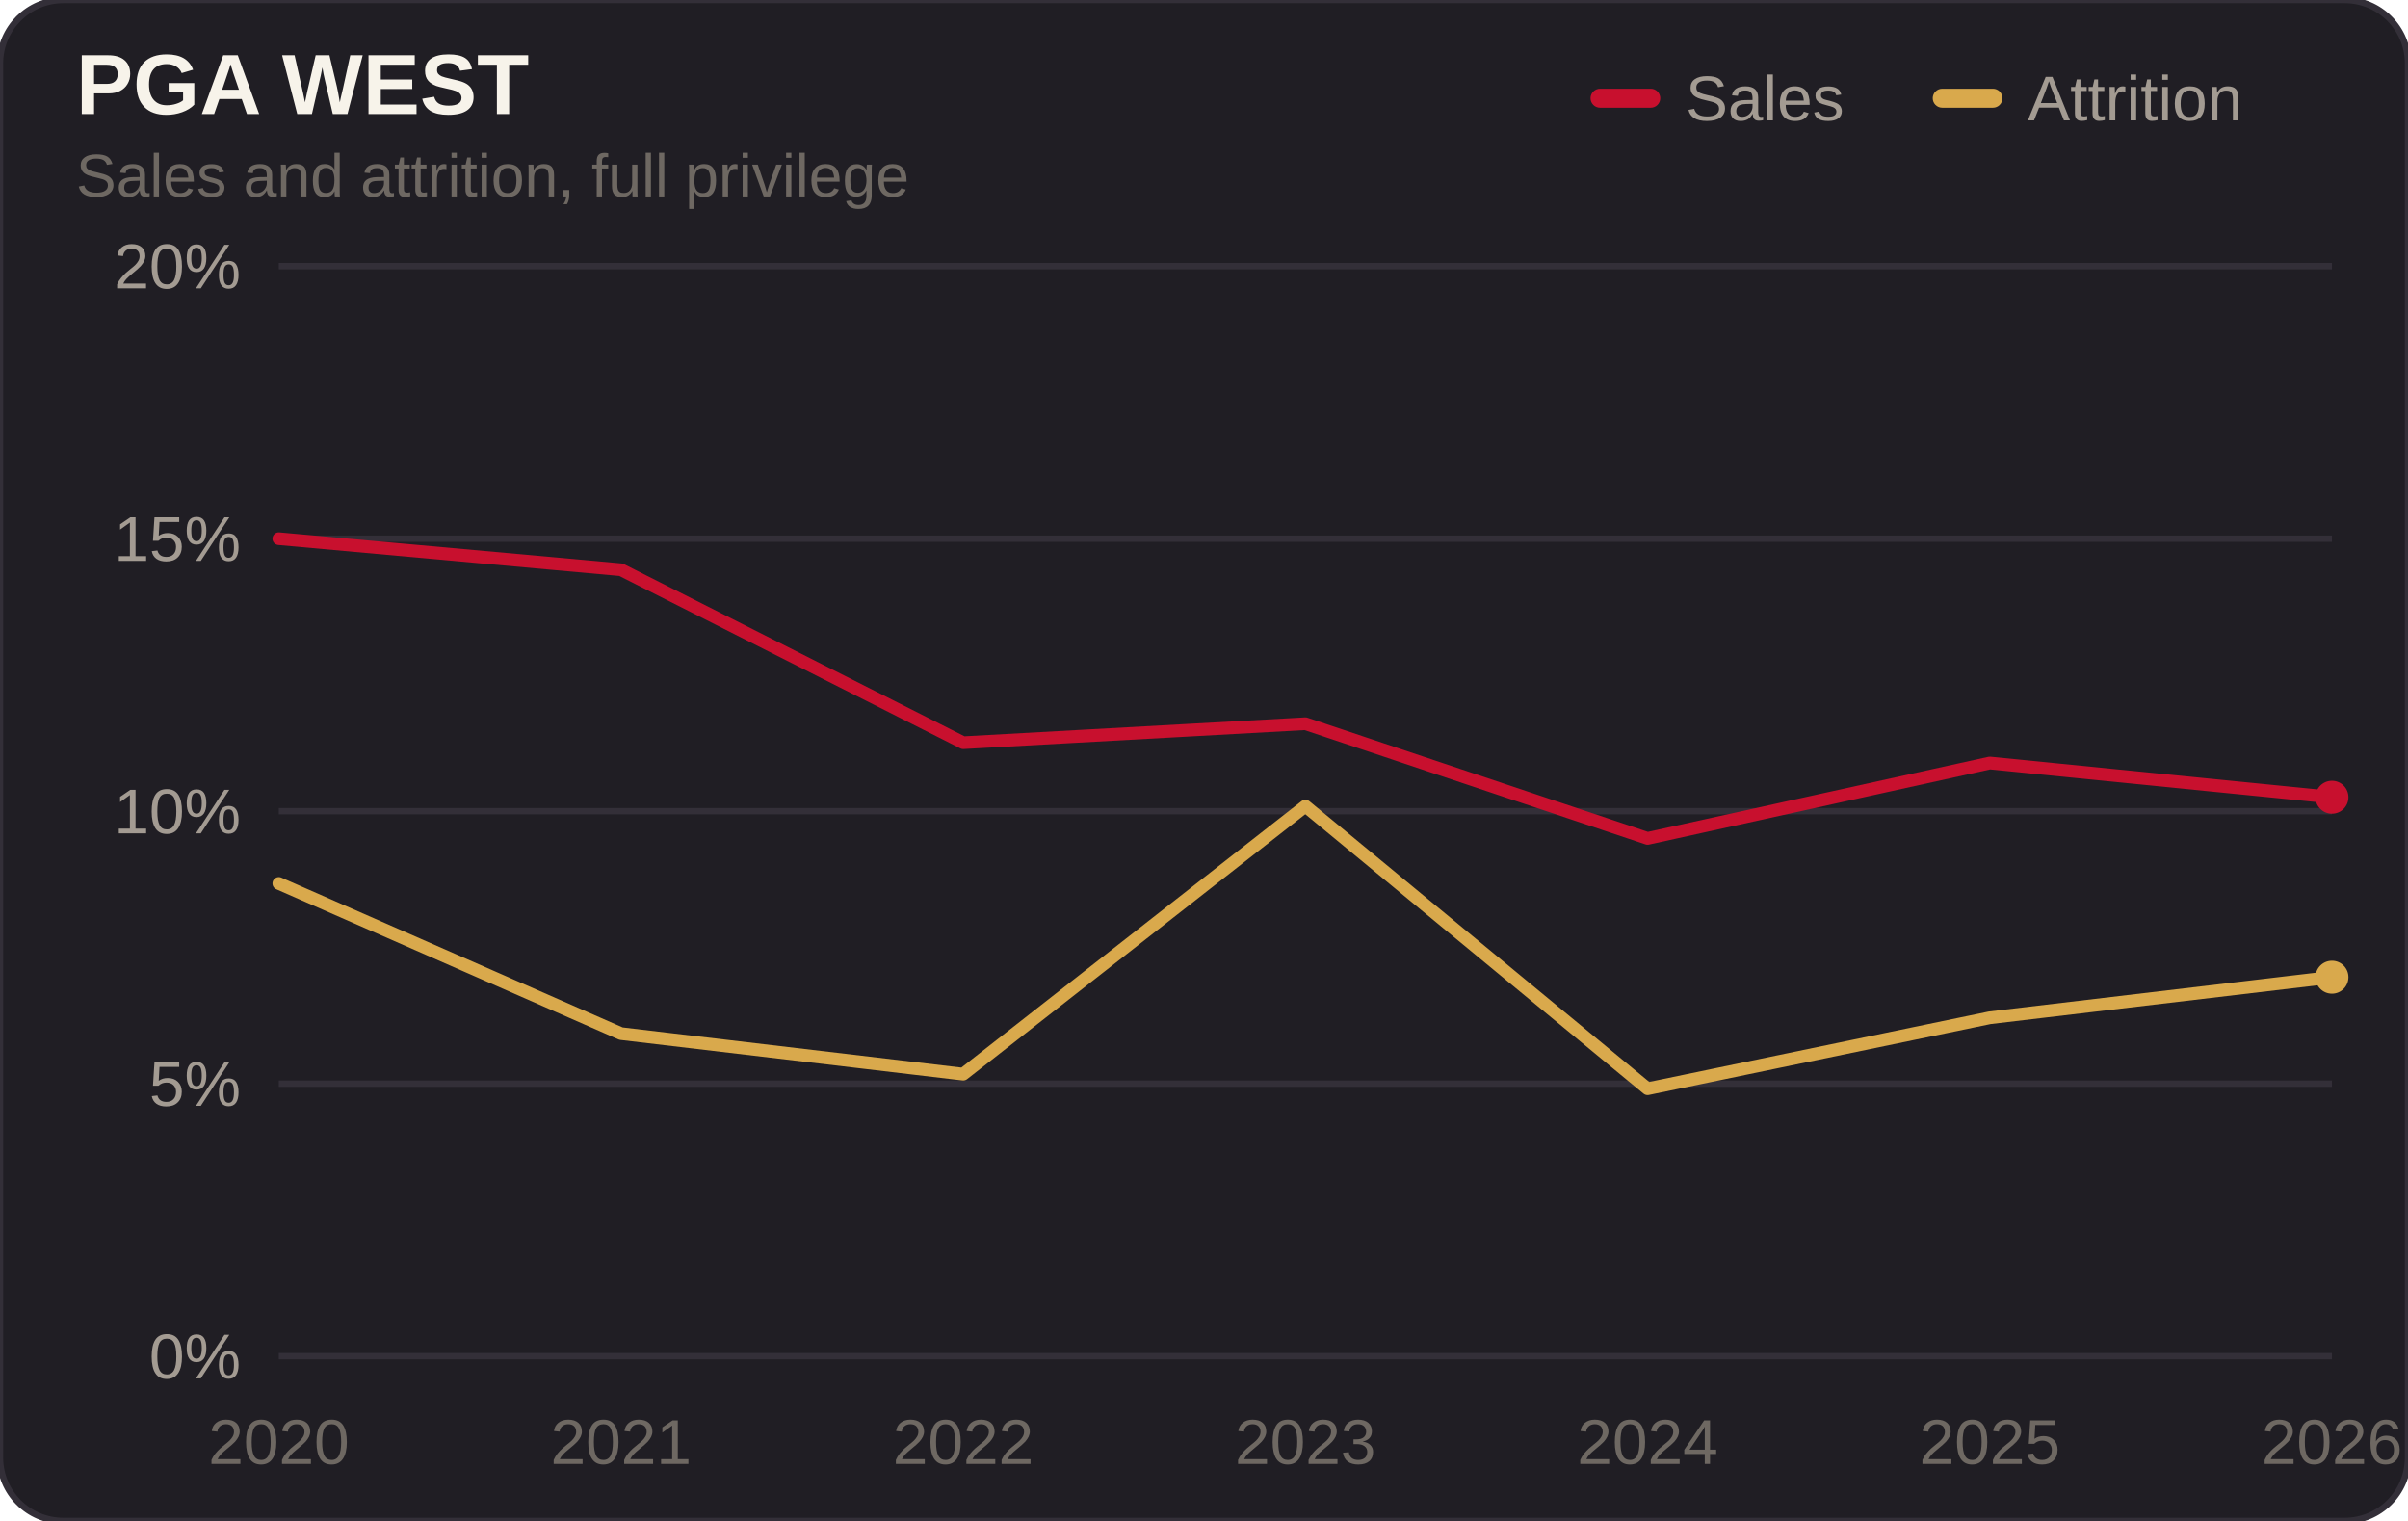
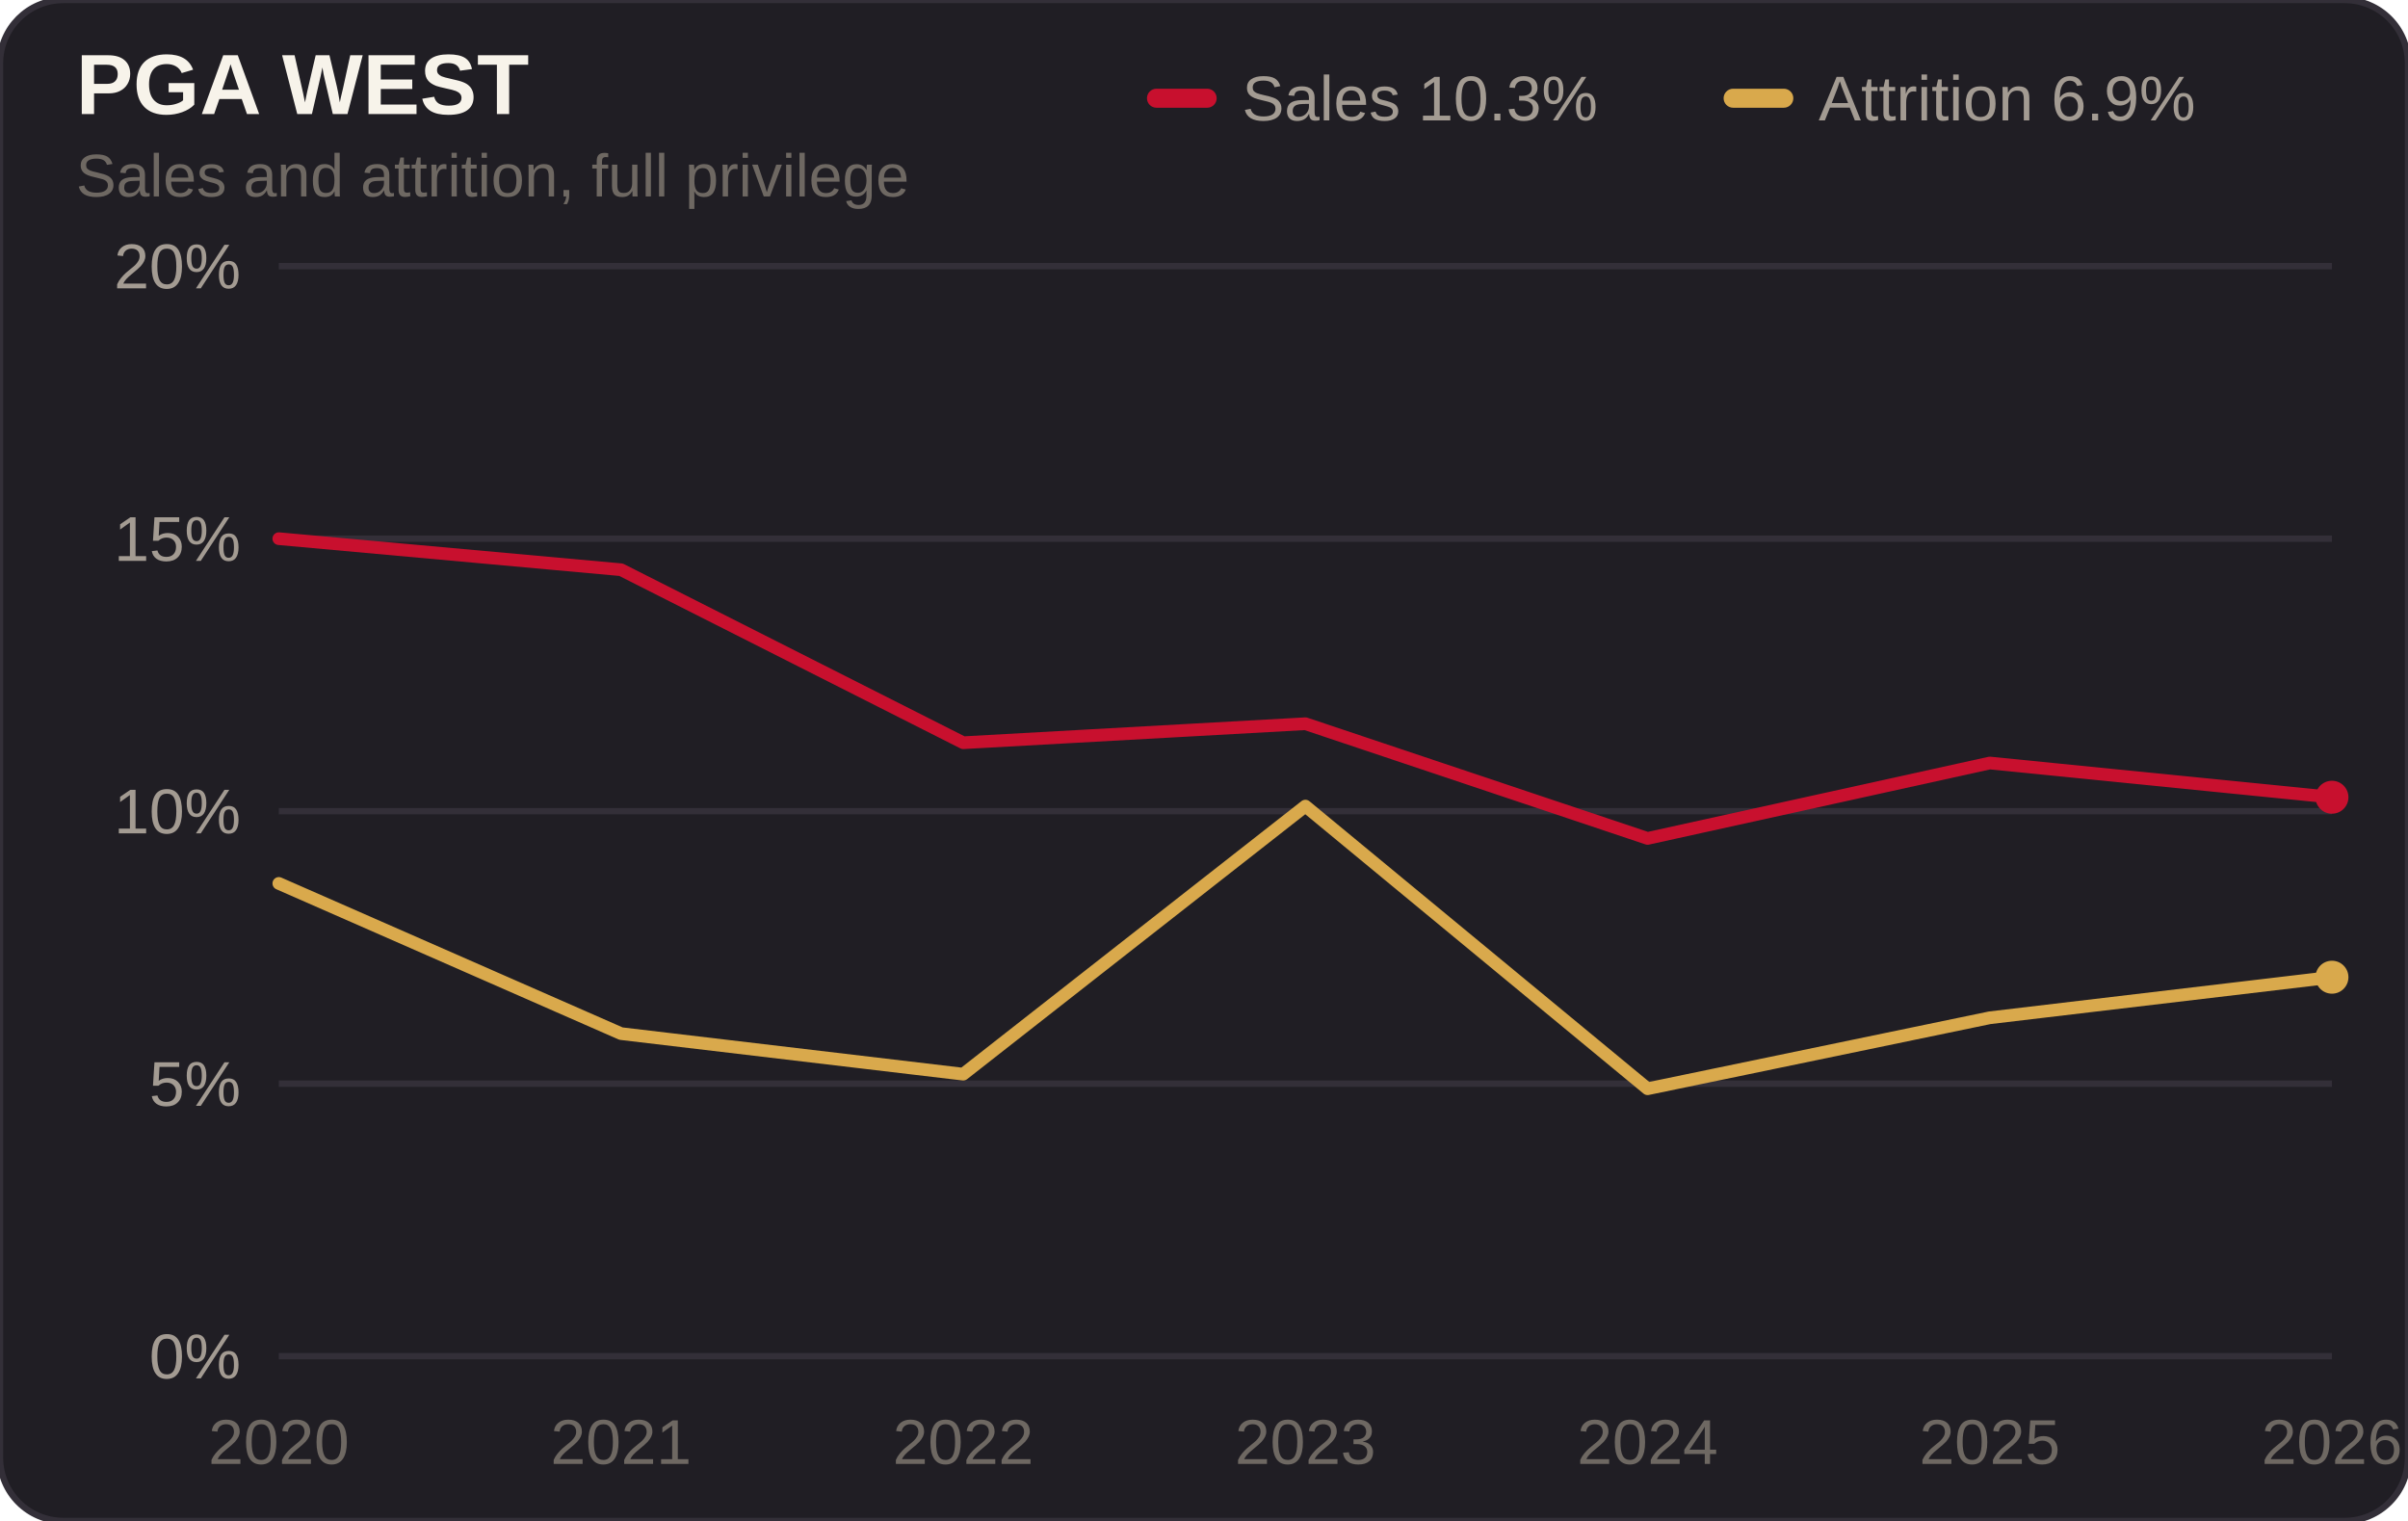
<svg xmlns="http://www.w3.org/2000/svg" viewBox="0 0 380 240" width="380" height="240" role="img" aria-label="PGA WEST, Sales and attrition, full privilege">
  <rect width="380" height="240" rx="10" fill="#201E24" stroke="#332F38" />
  <text x="12" y="18" fill="#F7F3EA" font-family="system-ui, -apple-system, 'Helvetica Neue', Arial, sans-serif" font-size="13.5" font-weight="700">PGA WEST</text>
  <text x="12" y="31" fill="#6E6862" font-family="system-ui, -apple-system, 'Helvetica Neue', Arial, sans-serif" font-size="9.5">Sales and attrition, full privilege</text>
  <line x1="44" y1="214.0" x2="368" y2="214.0" stroke="#332F38" stroke-width="1" />
  <text x="38" y="217.5" fill="#A39B92" font-family="system-ui, -apple-system, 'Helvetica Neue', Arial, sans-serif" font-size="10" text-anchor="end">0%</text>
  <line x1="44" y1="171.0" x2="368" y2="171.0" stroke="#332F38" stroke-width="1" />
  <text x="38" y="174.5" fill="#A39B92" font-family="system-ui, -apple-system, 'Helvetica Neue', Arial, sans-serif" font-size="10" text-anchor="end">5%</text>
  <line x1="44" y1="128.0" x2="368" y2="128.0" stroke="#332F38" stroke-width="1" />
  <text x="38" y="131.5" fill="#A39B92" font-family="system-ui, -apple-system, 'Helvetica Neue', Arial, sans-serif" font-size="10" text-anchor="end">10%</text>
  <line x1="44" y1="85.0" x2="368" y2="85.0" stroke="#332F38" stroke-width="1" />
  <text x="38" y="88.5" fill="#A39B92" font-family="system-ui, -apple-system, 'Helvetica Neue', Arial, sans-serif" font-size="10" text-anchor="end">15%</text>
  <line x1="44" y1="42.0" x2="368" y2="42.0" stroke="#332F38" stroke-width="1" />
  <text x="38" y="45.5" fill="#A39B92" font-family="system-ui, -apple-system, 'Helvetica Neue', Arial, sans-serif" font-size="10" text-anchor="end">20%</text>
  <text x="44.0" y="231" fill="#6E6862" font-family="system-ui, -apple-system, 'Helvetica Neue', Arial, sans-serif" font-size="10" text-anchor="middle">2020</text>
  <text x="98.0" y="231" fill="#6E6862" font-family="system-ui, -apple-system, 'Helvetica Neue', Arial, sans-serif" font-size="10" text-anchor="middle">2021</text>
  <text x="152.0" y="231" fill="#6E6862" font-family="system-ui, -apple-system, 'Helvetica Neue', Arial, sans-serif" font-size="10" text-anchor="middle">2022</text>
  <text x="206.0" y="231" fill="#6E6862" font-family="system-ui, -apple-system, 'Helvetica Neue', Arial, sans-serif" font-size="10" text-anchor="middle">2023</text>
  <text x="260.0" y="231" fill="#6E6862" font-family="system-ui, -apple-system, 'Helvetica Neue', Arial, sans-serif" font-size="10" text-anchor="middle">2024</text>
  <text x="314.0" y="231" fill="#6E6862" font-family="system-ui, -apple-system, 'Helvetica Neue', Arial, sans-serif" font-size="10" text-anchor="middle">2025</text>
  <text x="368.0" y="231" fill="#6E6862" font-family="system-ui, -apple-system, 'Helvetica Neue', Arial, sans-serif" font-size="10" text-anchor="middle">2026</text>
  <path d="M44.0,85.0 L98.0,89.9 L152.0,117.2 L206.0,114.2 L260.0,132.3 L314.0,120.4 L368.0,125.8" fill="none" stroke="#C8102E" stroke-width="2" stroke-linejoin="round" stroke-linecap="round" />
  <circle cx="368.0" cy="125.8" r="2.6" fill="#C8102E" />
  <path d="M44.0,139.4 L98.0,163.1 L152.0,169.5 L206.0,127.2 L260.0,171.8 L314.0,160.6 L368.0,154.2" fill="none" stroke="#D9A94C" stroke-width="2" stroke-linejoin="round" stroke-linecap="round" />
  <circle cx="368.0" cy="154.2" r="2.6" fill="#D9A94C" />
-   <rect x="251.0" y="14" width="11" height="3" rx="1.5" fill="#C8102E" />
-   <text x="266.0" y="19" fill="#A39B92" font-family="system-ui, -apple-system, 'Helvetica Neue', Arial, sans-serif" font-size="10">Sales</text>
-   <rect x="305.0" y="14" width="11" height="3" rx="1.5" fill="#D9A94C" />
-   <text x="320.0" y="19" fill="#A39B92" font-family="system-ui, -apple-system, 'Helvetica Neue', Arial, sans-serif" font-size="10">Attrition</text>
+   <rect x="181.0" y="14" width="11" height="3" rx="1.5" fill="#C8102E" />
+   <text x="196.0" y="19" fill="#A39B92" font-family="system-ui, -apple-system, 'Helvetica Neue', Arial, sans-serif" font-size="10">Sales  10.3%</text>
+   <rect x="272.0" y="14" width="11" height="3" rx="1.5" fill="#D9A94C" />
+   <text x="287.0" y="19" fill="#A39B92" font-family="system-ui, -apple-system, 'Helvetica Neue', Arial, sans-serif" font-size="10">Attrition  6.9%</text>
</svg>
